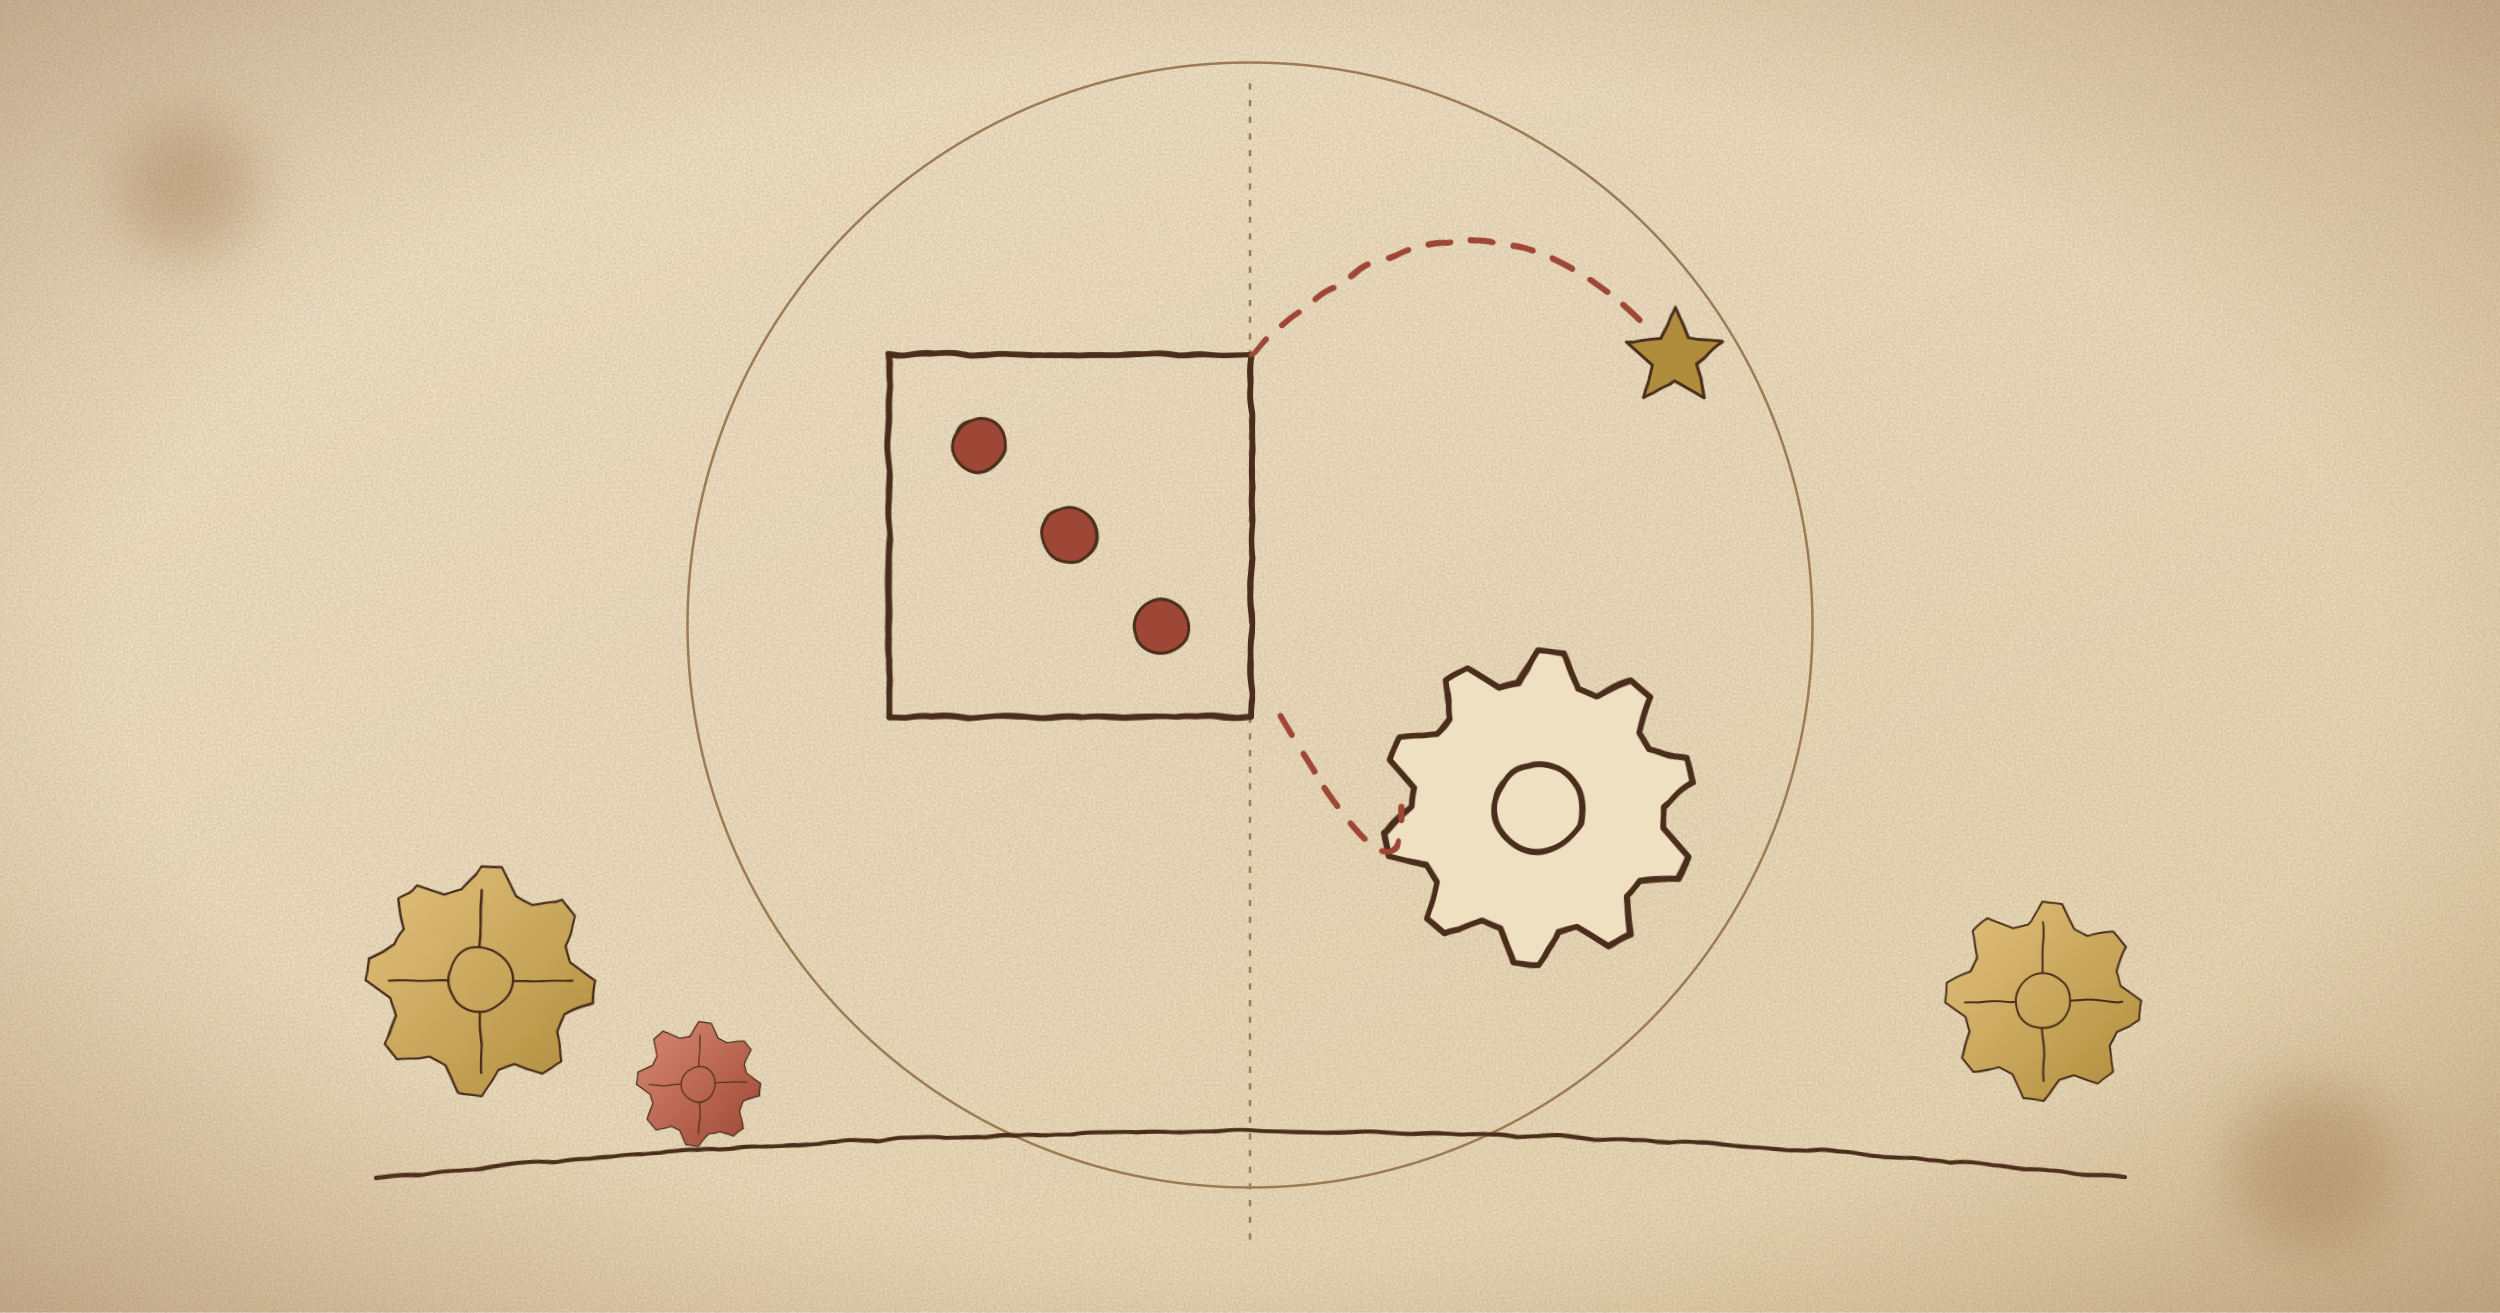
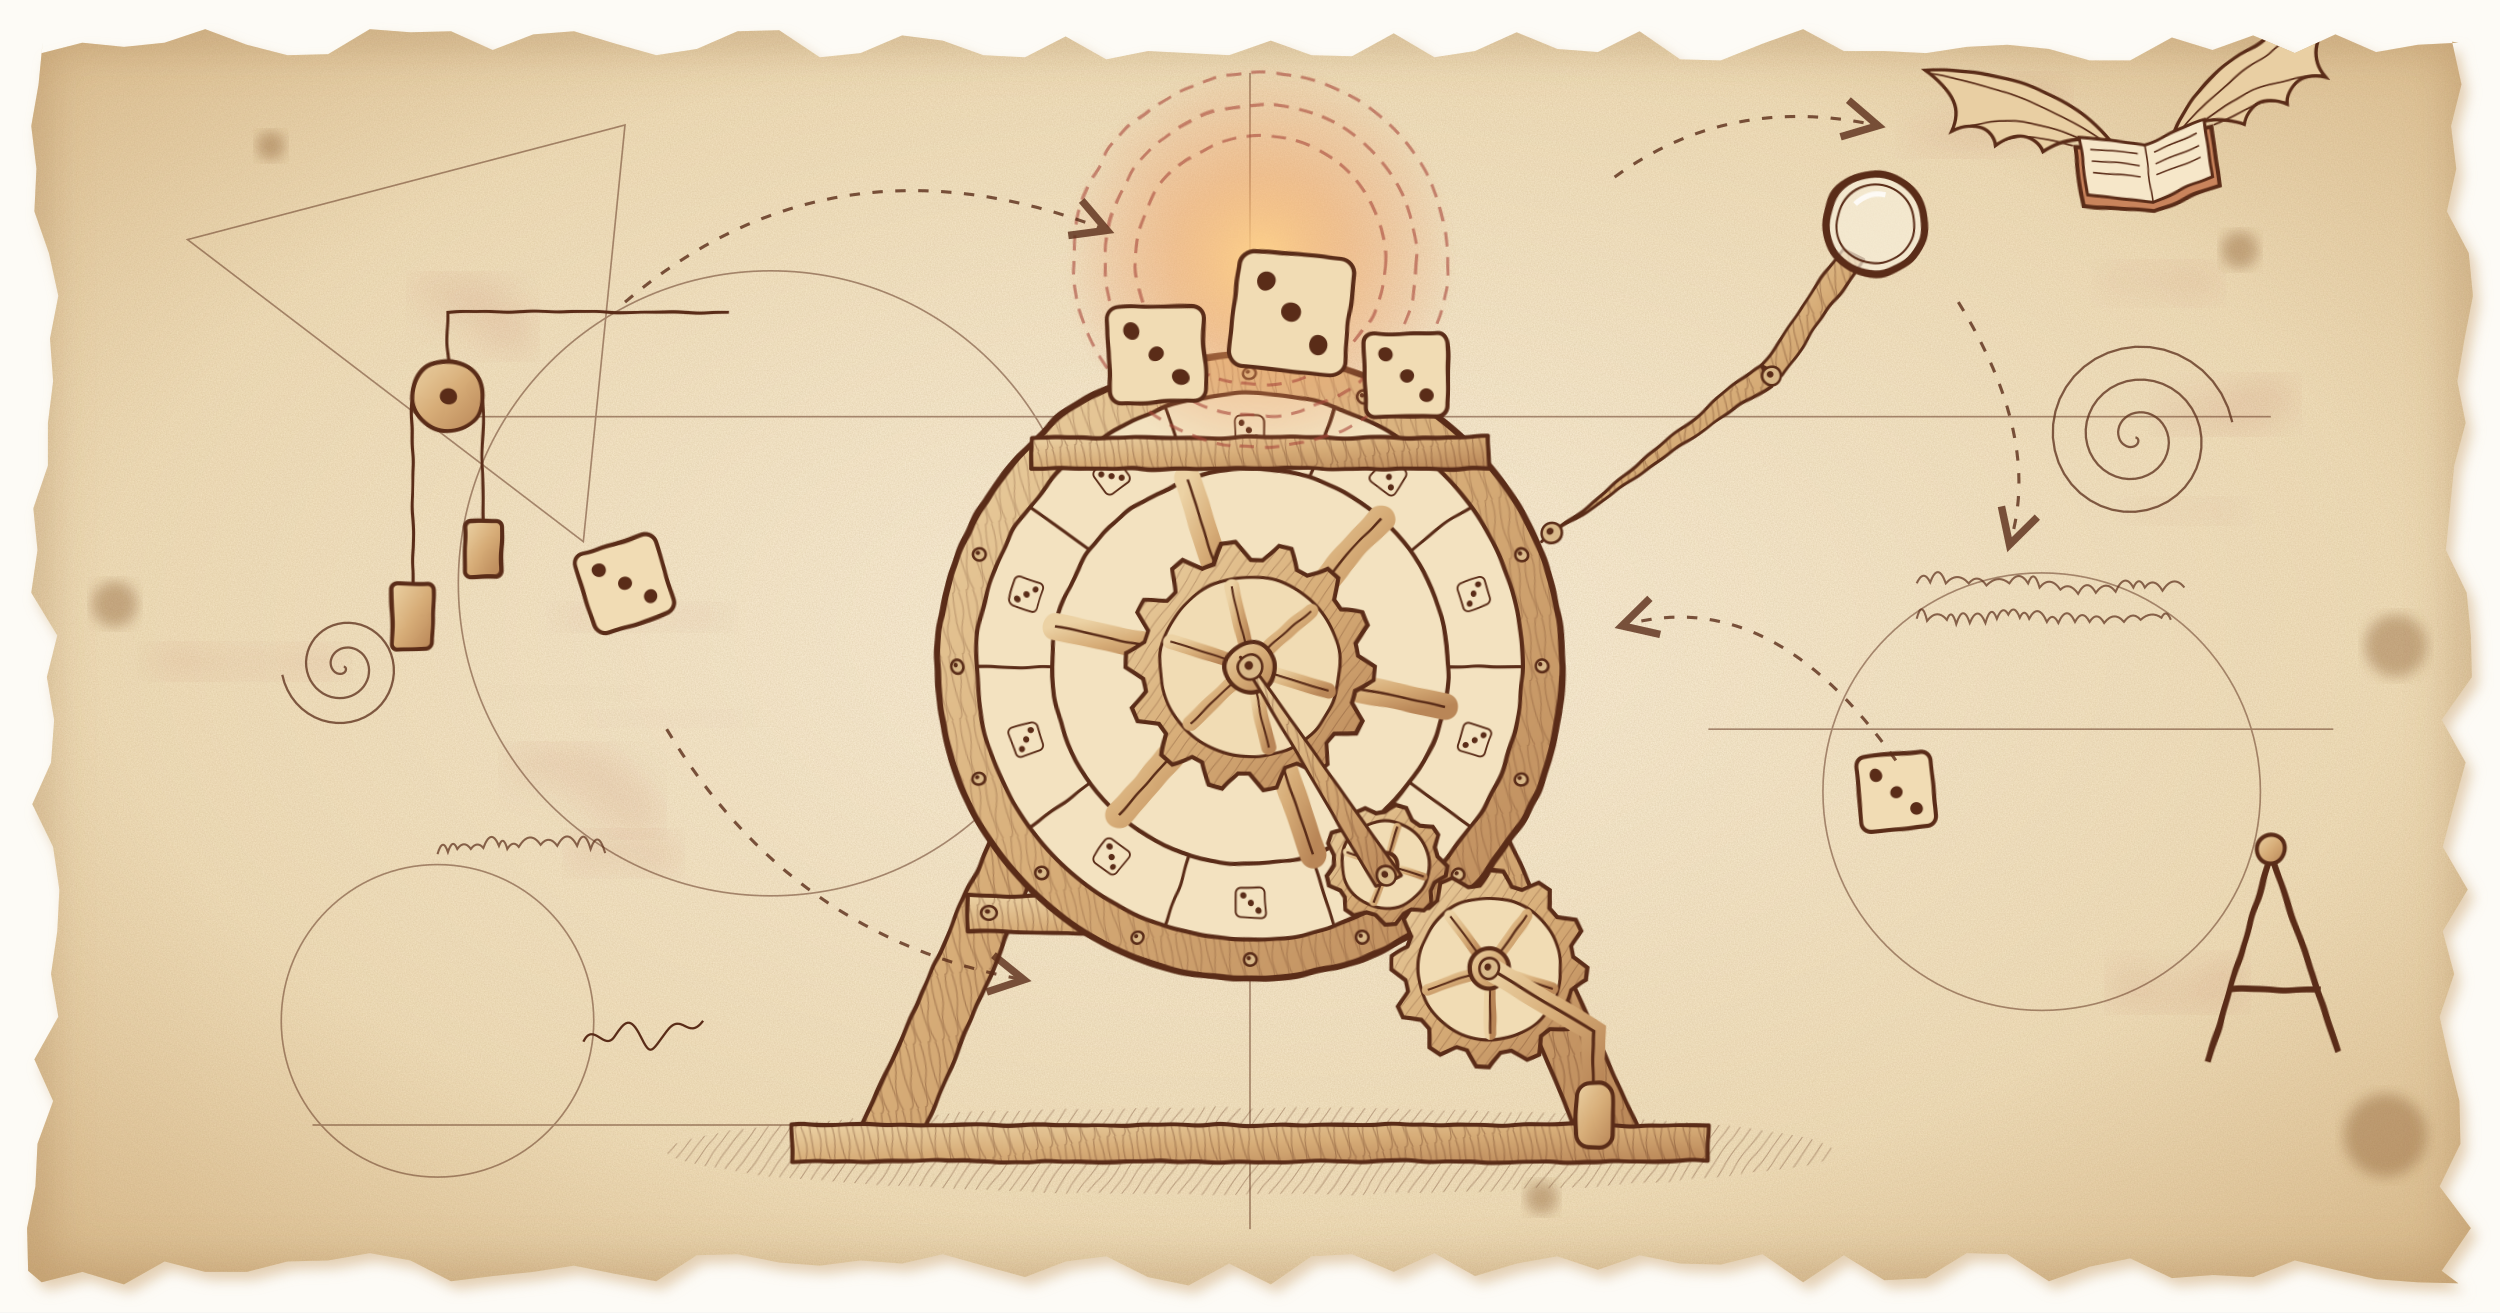
- <svg xmlns="http://www.w3.org/2000/svg" viewBox="0 0 1200 630" width="1200" height="630" role="img" aria-label="Illustration de l'application Devine : machine de Léonard de Vinci dessinée à l'encre sur parchemin">
+ <svg xmlns="http://www.w3.org/2000/svg" viewBox="0 0 2400 1260" width="1200" height="630" role="img" aria-label="Illustration de l'application Devine : machine de Léonard de Vinci dessinée à l'encre sur parchemin">
  <defs>
-     <linearGradient id="p" x1="0" y1="0" x2="1" y2="1">
-       <stop offset="0" stop-color="#f6ebd3" />
-       <stop offset="1" stop-color="#ecdcba" />
+     <radialGradient id="pp" cx=".5" cy=".48" r=".7">
+       <stop offset="0" stop-color="#fbf1dc" />
+       <stop offset=".65" stop-color="#f1dfbb" />
+       <stop offset="1" stop-color="#d9b98a" />
+     </radialGradient>
+     <linearGradient id="wd" x1="0" y1="0" x2="1" y2="1">
+       <stop offset="0" stop-color="#ecd2a4" />
+       <stop offset=".5" stop-color="#d7ad78" />
+       <stop offset="1" stop-color="#b98657" />
    </linearGradient>
-     <radialGradient id="v" cx=".5" cy=".5" r=".75">
-       <stop offset=".6" stop-color="#8a5a2b" stop-opacity="0" />
-       <stop offset="1" stop-color="#6b4220" stop-opacity=".38" />
+     <pattern id="ht" width="9" height="9" patternUnits="userSpaceOnUse" patternTransform="rotate(35)">
+       <path d="M0 0V9" stroke="#5a2c18" stroke-width="1.4" />
+     </pattern>
+     <pattern id="gr" width="60" height="14" patternUnits="userSpaceOnUse" patternTransform="rotate(80)">
+       <path d="M0 4Q15 1 30 5T60 3M0 10Q20 13 40 9T60 11" fill="none" stroke="#5a2c18" stroke-width="1.2" opacity=".6" />
+     </pattern>
+     <marker id="ar" markerWidth="16" markerHeight="16" refX="12" refY="8" orient="auto">
+       <path d="M2 2L13 8L2 14" fill="none" stroke="#5a2c18" stroke-width="2.4" />
+     </marker>
+     <filter id="rf" x="-5%" y="-5%" width="110%" height="110%">
+       <feTurbulence type="fractalNoise" baseFrequency=".022" numOctaves="2" seed="3" />
+       <feDisplacementMap in="SourceGraphic" scale="5" />
+     </filter>
+     <filter id="gn">
+       <feTurbulence type="fractalNoise" baseFrequency=".75" numOctaves="3" seed="9" />
+       <feColorMatrix values="0 0 0 0 .42 0 0 0 0 .27 0 0 0 0 .12 0 0 0 .22 0" />
+     </filter>
+     <filter id="b20">
+       <feGaussianBlur stdDeviation="22" />
+     </filter>
+     <filter id="b6">
+       <feGaussianBlur stdDeviation="6" />
+     </filter>
+     <radialGradient id="gl" cx=".5" cy=".5" r=".5">
+       <stop offset="0" stop-color="#ffd38a" stop-opacity=".95" />
+       <stop offset=".45" stop-color="#f0a466" stop-opacity=".5" />
+       <stop offset="1" stop-color="#e88b5a" stop-opacity="0" />
    </radialGradient>
-     <radialGradient id="l" cx=".5" cy=".5" r=".5">
-       <stop offset="0" stop-color="#f2a35c" stop-opacity=".85" />
-       <stop offset="1" stop-color="#f2a35c" stop-opacity="0" />
-     </radialGradient>
-     <linearGradient id="w" x1="0" y1="0" x2="1" y2="1">
-       <stop offset="0" stop-color="#e3c27e" />
-       <stop offset="1" stop-color="#b08d3c" />
-     </linearGradient>
-     <linearGradient id="s" x1="0" y1="0" x2="1" y2="1">
-       <stop offset="0" stop-color="#d98a72" />
-       <stop offset="1" stop-color="#9e4736" />
-     </linearGradient>
-     <pattern id="h" width="7" height="7" patternUnits="userSpaceOnUse" patternTransform="rotate(40)">
-       <path d="M0 0v7" stroke="#4a2e1b" stroke-width="1.1" opacity=".55" />
-     </pattern>
-     <marker id="a" markerWidth="10" markerHeight="10" refX="8" refY="5" orient="auto">
-       <path d="M1 1 8 5 1 9" fill="none" stroke="#9e4736" stroke-width="1.6" />
-     </marker>
-     <filter id="r" x="-2%" y="-2%" width="104%" height="104%">
-       <feTurbulence baseFrequency=".03" numOctaves="2" seed="4" />
-       <feDisplacementMap in="SourceGraphic" scale="2.6" />
-     </filter>
-     <filter id="n">
-       <feTurbulence type="fractalNoise" baseFrequency=".9" numOctaves="2" seed="7" />
-       <feColorMatrix values="0 0 0 0 .35 0 0 0 0 .22 0 0 0 0 .1 0 0 0 .35 0" />
-     </filter>
-     <filter id="b">
-       <feGaussianBlur stdDeviation="14" />
-     </filter>
-     <g id="g">
-       <path d="M50 0L49 9.8L37 15.3L33.3 22.2L35.4 35.4L27.8 41.6L15.3 37L7.8 39.2L0 50L-9.8 49L-15.3 37L-22.2 33.3L-35.4 35.4L-41.6 27.8L-37 15.3L-39.2 7.8L-50 0L-49 -9.8L-37 -15.3L-33.3 -22.2L-35.4 -35.4L-27.8 -41.6L-15.3 -37L-7.8 -39.2L0 -50L9.8 -49L15.3 -37L22.2 -33.3L35.4 -35.4L41.6 -27.8L37 -15.3L39.2 -7.8z" />
-       <circle r="14" fill="none" />
-       <path d="M0-40V-14M0 40V14M-40 0H-14M40 0H14" fill="none" />
+     <clipPath id="pg">
+       <polygon points="40,51 79,41 119,45 158,41 197,28 237,43 276,53 315,52 355,28 394,31 433,30 473,48 512,33 551,30 591,42 630,53 669,47 708,30 748,29 787,55 826,51 866,34 905,39 944,53 984,55 1023,35 1062,57 1102,49 1141,51 1180,53 1220,39 1259,53 1298,54 1338,32 1377,55 1416,49 1456,31 1495,47 1534,50 1574,30 1613,57 1652,58 1692,42 1731,28 1770,49 1809,49 1849,51 1888,45 1927,43 1967,47 2006,58 2045,58 2085,36 2124,48 2163,34 2203,51 2242,33 2281,50 2321,43 2360,41 2354,40 2363,81 2353,121 2358,162 2349,203 2370,243 2374,284 2366,325 2359,366 2367,406 2356,447 2352,488 2348,528 2368,569 2372,610 2373,650 2344,691 2367,732 2356,772 2345,813 2369,854 2345,894 2356,935 2342,976 2351,1017 2361,1057 2362,1098 2342,1139 2372,1179 2344,1220 2360,1232 2321,1231 2281,1228 2242,1219 2203,1210 2163,1226 2124,1224 2085,1227 2045,1208 2006,1216 1967,1230 1927,1204 1888,1203 1849,1227 1809,1229 1770,1205 1731,1231 1692,1204 1652,1214 1613,1213 1574,1205 1534,1219 1495,1206 1456,1213 1416,1225 1377,1203 1338,1221 1298,1204 1259,1206 1220,1233 1180,1213 1141,1234 1102,1226 1062,1206 1023,1211 984,1226 944,1215 905,1204 866,1213 826,1210 787,1215 748,1212 708,1204 669,1205 630,1230 591,1223 551,1215 512,1221 473,1225 433,1230 394,1210 355,1203 315,1210 276,1211 237,1221 197,1221 158,1211 119,1233 79,1221 40,1231 27,1220 26,1179 34,1139 36,1098 51,1057 33,1017 56,976 49,935 55,894 57,854 51,813 31,772 49,732 52,691 45,650 55,610 30,569 36,528 32,488 46,447 46,406 51,366 48,325 56,284 47,243 33,203 35,162 30,121 37,81 41,40" />
+     </clipPath>
+   </defs>
+   <rect width="2400" height="1260" fill="#fdfbf6" />
+   <polygon points="40,51 79,41 119,45 158,41 197,28 237,43 276,53 315,52 355,28 394,31 433,30 473,48 512,33 551,30 591,42 630,53 669,47 708,30 748,29 787,55 826,51 866,34 905,39 944,53 984,55 1023,35 1062,57 1102,49 1141,51 1180,53 1220,39 1259,53 1298,54 1338,32 1377,55 1416,49 1456,31 1495,47 1534,50 1574,30 1613,57 1652,58 1692,42 1731,28 1770,49 1809,49 1849,51 1888,45 1927,43 1967,47 2006,58 2045,58 2085,36 2124,48 2163,34 2203,51 2242,33 2281,50 2321,43 2360,41 2354,40 2363,81 2353,121 2358,162 2349,203 2370,243 2374,284 2366,325 2359,366 2367,406 2356,447 2352,488 2348,528 2368,569 2372,610 2373,650 2344,691 2367,732 2356,772 2345,813 2369,854 2345,894 2356,935 2342,976 2351,1017 2361,1057 2362,1098 2342,1139 2372,1179 2344,1220 2360,1232 2321,1231 2281,1228 2242,1219 2203,1210 2163,1226 2124,1224 2085,1227 2045,1208 2006,1216 1967,1230 1927,1204 1888,1203 1849,1227 1809,1229 1770,1205 1731,1231 1692,1204 1652,1214 1613,1213 1574,1205 1534,1219 1495,1206 1456,1213 1416,1225 1377,1203 1338,1221 1298,1204 1259,1206 1220,1233 1180,1213 1141,1234 1102,1226 1062,1206 1023,1211 984,1226 944,1215 905,1204 866,1213 826,1210 787,1215 748,1212 708,1204 669,1205 630,1230 591,1223 551,1215 512,1221 473,1225 433,1230 394,1210 355,1203 315,1210 276,1211 237,1221 197,1221 158,1211 119,1233 79,1221 40,1231 27,1220 26,1179 34,1139 36,1098 51,1057 33,1017 56,976 49,935 55,894 57,854 51,813 31,772 49,732 52,691 45,650 55,610 30,569 36,528 32,488 46,447 46,406 51,366 48,325 56,284 47,243 33,203 35,162 30,121 37,81 41,40" fill="#c9a36f" transform="translate(6 8)" opacity=".5" filter="url(#b6)" />
+   <g clip-path="url(#pg)">
+     <rect width="2400" height="1260" fill="url(#pp)" />
+     <rect width="2400" height="1260" filter="url(#gn)" />
+     <path d="M149 619q54 52 172 20" fill="none" stroke="#a8473a" stroke-width="29" stroke-linecap="round" opacity=".16" filter="url(#b20)" />
+     <path d="M492 727q46 -31 134 71" fill="none" stroke="#a8473a" stroke-width="32" stroke-linecap="round" opacity=".16" filter="url(#b20)" />
+     <path d="M470 659q70 4 134 12" fill="none" stroke="#a8473a" stroke-width="23" stroke-linecap="round" opacity=".16" filter="url(#b20)" />
+     <path d="M2019 258q73 -18 107 33" fill="none" stroke="#a8473a" stroke-width="26" stroke-linecap="round" opacity=".16" filter="url(#b20)" />
+     <path d="M550 822q52 -52 97 17" fill="none" stroke="#a8473a" stroke-width="31" stroke-linecap="round" opacity=".16" filter="url(#b20)" />
+     <path d="M571 683q43 24 144 7" fill="none" stroke="#a8473a" stroke-width="39" stroke-linecap="round" opacity=".16" filter="url(#b20)" />
+     <path d="M2032 945q86 58 117 -27" fill="none" stroke="#a8473a" stroke-width="35" stroke-linecap="round" opacity=".16" filter="url(#b20)" />
+     <path d="M1834 145q68 -1 142 -69" fill="none" stroke="#a8473a" stroke-width="25" stroke-linecap="round" opacity=".16" filter="url(#b20)" />
+     <path d="M2043 493q42 24 108 -14" fill="none" stroke="#a8473a" stroke-width="19" stroke-linecap="round" opacity=".16" filter="url(#b20)" />
+     <path d="M401 271q42 -17 106 69" fill="none" stroke="#a8473a" stroke-width="34" stroke-linecap="round" opacity=".16" filter="url(#b20)" />
+     <path d="M540 605q85 -42 153 -13" fill="none" stroke="#a8473a" stroke-width="24" stroke-linecap="round" opacity=".16" filter="url(#b20)" />
+     <path d="M2076 412q51 11 121 -49" fill="none" stroke="#a8473a" stroke-width="39" stroke-linecap="round" opacity=".16" filter="url(#b20)" />
+     <circle cx="110" cy="580" r="22" fill="#7a4a1d" opacity=".35" filter="url(#b6)" />
+     <circle cx="2300" cy="620" r="30" fill="#7a4a1d" opacity=".35" filter="url(#b6)" />
+     <circle cx="2150" cy="240" r="18" fill="#7a4a1d" opacity=".35" filter="url(#b6)" />
+     <circle cx="260" cy="140" r="14" fill="#7a4a1d" opacity=".35" filter="url(#b6)" />
+     <circle cx="1480" cy="1150" r="16" fill="#7a4a1d" opacity=".35" filter="url(#b6)" />
+     <circle cx="2290" cy="1090" r="40" fill="#7a4a1d" opacity=".35" filter="url(#b6)" />
+     <rect width="2400" height="1260" fill="none" stroke="#8a5a2b" stroke-width="90" opacity=".25" filter="url(#b20)" />
+     <g fill="none" stroke="#5a2c18" stroke-width="1.6" opacity=".5">
+       <circle cx="740" cy="560" r="300" />
+       <circle cx="1960" cy="760" r="210" />
+       <circle cx="420" cy="980" r="150" />
+       <path d="M420 400H2180M1200 70V1180M1640 700H2240M300 1080H900" />
+       <path d="M180 230L600 120L560 520Z" />
    </g>
-   </defs>
-   <rect width="1200" height="630" fill="url(#p)" />
-   <rect width="1200" height="630" filter="url(#n)" />
-   <g fill="none" stroke="#9c7b55" stroke-width="1.2">
-     <circle cx="600" cy="300" r="270" />
-     <path d="M600 40v560" stroke-dasharray="3 5" />
+     <path d="M2050 420L2050.8 420.1L2051.5 420.5L2052.1 421.1L2052.6 421.9L2052.8 422.8L2052.8 423.8L2052.5 424.9L2052 426L2051.1 427L2050 427.9L2048.6 428.6L2047.1 429L2045.3 429.2L2043.5 429L2041.6 428.4L2039.8 427.4L2038 426.1L2036.4 424.4L2035.1 422.4L2034.2 420L2033.6 417.4L2033.4 414.6L2033.8 411.7L2034.6 408.8L2036 406L2037.9 403.3L2040.3 401L2043.2 398.9L2046.4 397.3L2050 396.3L2053.8 395.8L2057.8 395.9L2061.9 396.7L2065.8 398.2L2069.6 400.4L2073.1 403.2L2076.1 406.7L2078.6 410.7L2080.5 415.2L2081.7 420L2082.1 425.1L2081.6 430.3L2080.3 435.5L2078.2 440.5L2075.2 445.2L2071.4 449.5L2066.9 453.2L2061.7 456.1L2056.1 458.3L2050 459.6L2043.7 459.9L2037.3 459.2L2031 457.4L2024.9 454.6L2019.2 450.8L2014.1 446.1L2009.8 440.5L2006.3 434.2L2003.9 427.3L2002.5 420L2002.3 412.4L2003.3 404.8L2005.6 397.4L2009 390.2L2013.6 383.6L2019.3 377.7L2025.9 372.7L2033.4 368.8L2041.5 366L2050 364.6L2058.8 364.5L2067.6 365.8L2076.2 368.5L2084.4 372.6L2092 378L2098.7 384.6L2104.3 392.3L2108.7 400.9L2111.8 410.2L2113.3 420L2113.3 430L2111.7 440.1L2108.5 449.8L2103.8 459.1L2097.6 467.6L2090 475.1L2081.3 481.4L2071.5 486.3L2061 489.6L2050 491.3L2038.7 491.2L2027.5 489.3L2016.6 485.6L2006.3 480.2L1996.8 473.2L1988.5 464.7L1981.6 454.9L1976.2 444L1972.6 432.3L1970.8 420L1971 407.5L1973.2 395L1977.3 383L1983.4 371.6L1991.2 361.2L2000.7 352.1L2011.5 344.5L2023.6 338.7L2036.5 334.8L2050 332.9L2063.7 333.2L2077.4 335.7L2090.6 340.3L2103 347L2114.4 355.6L2124.3 366L2132.5 377.9L2138.8 391.1L2143 405.3" fill="none" stroke="#5a2c18" stroke-width="2.2" opacity=".75" />
+     <path d="M330 640L330.5 640.1L331 640.3L331.4 640.6L331.7 641L332 641.5L332.1 642.1L332.1 642.8L332 643.5L331.7 644.2L331.3 644.8L330.7 645.5L330 646L329.2 646.4L328.2 646.8L327.1 646.9L326 646.9L324.8 646.7L323.6 646.4L322.5 645.8L321.3 645L320.3 644L319.4 642.8L318.6 641.5L318 640L317.6 638.4L317.4 636.6L317.5 634.8L317.9 633L318.5 631.2L319.4 629.4L320.6 627.7L322 626.1L323.7 624.8L325.6 623.6L327.7 622.6L330 622L332.4 621.7L334.9 621.6L337.5 622L340 622.7L342.5 623.7L344.8 625.2L347.1 626.9L349.1 629L350.8 631.4L352.2 634L353.3 636.9L354 640L354.3 643.2L354.1 646.5L353.6 649.8L352.5 653L351 656.1L349.1 659.1L346.7 661.8L344 664.2L340.9 666.3L337.5 668L333.9 669.2L330 670L326 670.2L322 669.9L317.9 669.1L314 667.7L310.2 665.8L306.7 663.3L303.4 660.4L300.6 657L298.1 653.2L296.2 649.1L294.8 644.6L294 640L293.8 635.2L294.3 630.4L295.4 625.6L297.1 621L299.5 616.6L302.4 612.4L306 608.7L310 605.4L314.5 602.6L319.4 600.4L324.6 598.9L330 598L335.5 597.9L341.1 598.5L346.6 599.8L352 601.9L357.1 604.7L361.8 608.2L366.1 612.3L369.8 617L373 622.2L375.4 627.8L377.1 633.8L378 640L378.1 646.3L377.3 652.7L375.7 658.9L373.3 665L370.1 670.7L366.1 676.1L361.4 680.9L356 685L350.1 688.5L343.7 691.2L337 693L330 694L322.9 694L315.8 693.1L308.8 691.3L302 688.5L295.6 684.8L289.7 680.3L284.4 675L279.8 669L276 662.4L273 655.3L271 647.8" fill="none" stroke="#5a2c18" stroke-width="2.2" opacity=".75" />
+     <path d="M1840 560 q6.5 -14 13 -1 q7.5 -20 15 1 q11 -12 22 0 q8.5 -10 17 2 q11 -11 22 -2 q9 -14 18 0 q5.5 -15 11 4 q10 -12 20 2 q8.5 -8 17 4 q8.5 -16 17 -1 q9.5 -13 19 -1 q8.5 -19 17 -4 q5.5 -12 11 0 q8.5 -11 17 3 q10.5 -16 21 -3" fill="none" stroke="#5a2c18" stroke-width="2" opacity=".7" />
+     <path d="M1840 594 q5 -19 10 2 q9.5 -12 19 -1 q4.5 -12 9 4 q6.5 -20 13 -1 q7.5 -18 15 0 q5.5 -19 11 -4 q5.5 -14 11 -4 q5.5 -11 11 3 q4.5 -10 9 1 q8.5 -16 17 3 q5.5 -10 11 1 q8 -18 16 -1 q7 -13 14 0 q7 -11 14 1 q9.5 -12 19 -1 q8 -11 16 -2 q10 -9 20 -2 q4.5 -9 9 2" fill="none" stroke="#5a2c18" stroke-width="2" opacity=".7" />
+     <path d="M420 820 q5 -17 10 -2 q4.5 -14 9 -3 q6.5 -9 13 0 q6 -8 12 -1 q7.5 -20 15 -2 q4 -11 8 3 q5.5 -9 11 -2 q10.5 -17 21 -2 q8 -10 16 1 q9.5 -18 19 0 q6.5 -19 13 3 q7 -20 14 4" fill="none" stroke="#5a2c18" stroke-width="2" opacity=".7" />
+     <g filter="url(#rf)">
+       <ellipse cx="1200" cy="1105" rx="560" ry="42" fill="url(#ht)" opacity=".45" />
+       <polygon points="820,1100 880,1100 1150,470 1110,450" fill="url(#wd)" stroke="#5a2c18" stroke-width="4" stroke-linejoin="round" />
+       <polygon points="820,1100 880,1100 1150,470 1110,450" fill="url(#gr)" opacity=".55" />
+       <polygon points="1580,1100 1520,1100 1250,470 1290,450" fill="url(#wd)" stroke="#5a2c18" stroke-width="4" stroke-linejoin="round" />
+       <polygon points="1580,1100 1520,1100 1250,470 1290,450" fill="url(#gr)" opacity=".55" />
+       <polygon points="760,1080 1640,1080 1640,1115 760,1115" fill="url(#wd)" stroke="#5a2c18" stroke-width="4" stroke-linejoin="round" />
+       <polygon points="760,1080 1640,1080 1640,1115 760,1115" fill="url(#gr)" opacity=".55" />
+       <polygon points="930,860 1470,860 1470,895 930,895" fill="url(#wd)" stroke="#5a2c18" stroke-width="4" stroke-linejoin="round" />
+       <polygon points="930,860 1470,860 1470,895 930,895" fill="url(#gr)" opacity=".55" />
+       <circle cx="950" cy="877" r="7" fill="#d9b98a" stroke="#5a2c18" stroke-width="2.5" />
+       <circle cx="948.5" cy="875.5" r="2.4" fill="#5a2c18" />
+       <circle cx="1450" cy="877" r="7" fill="#d9b98a" stroke="#5a2c18" stroke-width="2.5" />
+       <circle cx="1448.5" cy="875.5" r="2.4" fill="#5a2c18" />
+       <circle cx="1200" cy="640" r="300" fill="url(#wd)" stroke="#5a2c18" stroke-width="6" />
+       <circle cx="1200" cy="640" r="300" fill="url(#gr)" opacity=".4" />
+       <circle cx="1200" cy="640" r="262" fill="#f3e2c0" stroke="#5a2c18" stroke-width="4" />
+       <path d="M1462 640L1390 640" stroke="#5a2c18" stroke-width="3" />
+       <g transform="translate(1414.9 709.8) rotate(108)">
+         <rect x="-14" y="-14" width="28" height="28" rx="5" fill="none" stroke="#5a2c18" stroke-width="1.8" />
+         <circle r="3" fill="#5a2c18" />
+         <circle cx="-7" cy="-7" r="3" fill="#5a2c18" />
+         <circle cx="7" cy="7" r="3" fill="#5a2c18" />
+       </g>
+       <path d="M1412 794L1353.7 751.7" stroke="#5a2c18" stroke-width="3" />
+       <g transform="translate(1332.8 822.8) rotate(144)">
+         <rect x="-14" y="-14" width="28" height="28" rx="5" fill="none" stroke="#5a2c18" stroke-width="1.8" />
+         <circle r="3" fill="#5a2c18" />
+         <circle cx="-7" cy="-7" r="3" fill="#5a2c18" />
+         <circle cx="7" cy="7" r="3" fill="#5a2c18" />
+       </g>
+       <path d="M1281 889.2L1258.7 820.7" stroke="#5a2c18" stroke-width="3" />
+       <g transform="translate(1200 866) rotate(180)">
+         <rect x="-14" y="-14" width="28" height="28" rx="5" fill="none" stroke="#5a2c18" stroke-width="1.8" />
+         <circle r="3" fill="#5a2c18" />
+         <circle cx="-7" cy="-7" r="3" fill="#5a2c18" />
+         <circle cx="7" cy="7" r="3" fill="#5a2c18" />
+       </g>
+       <path d="M1119 889.2L1141.3 820.7" stroke="#5a2c18" stroke-width="3" />
+       <g transform="translate(1067.2 822.8) rotate(216)">
+         <rect x="-14" y="-14" width="28" height="28" rx="5" fill="none" stroke="#5a2c18" stroke-width="1.8" />
+         <circle r="3" fill="#5a2c18" />
+         <circle cx="-7" cy="-7" r="3" fill="#5a2c18" />
+         <circle cx="7" cy="7" r="3" fill="#5a2c18" />
+       </g>
+       <path d="M988 794L1046.3 751.7" stroke="#5a2c18" stroke-width="3" />
+       <g transform="translate(985.1 709.8) rotate(252)">
+         <rect x="-14" y="-14" width="28" height="28" rx="5" fill="none" stroke="#5a2c18" stroke-width="1.8" />
+         <circle r="3" fill="#5a2c18" />
+         <circle cx="-7" cy="-7" r="3" fill="#5a2c18" />
+         <circle cx="7" cy="7" r="3" fill="#5a2c18" />
+       </g>
+       <path d="M938 640L1010 640" stroke="#5a2c18" stroke-width="3" />
+       <g transform="translate(985.1 570.2) rotate(288)">
+         <rect x="-14" y="-14" width="28" height="28" rx="5" fill="none" stroke="#5a2c18" stroke-width="1.8" />
+         <circle r="3" fill="#5a2c18" />
+         <circle cx="-7" cy="-7" r="3" fill="#5a2c18" />
+         <circle cx="7" cy="7" r="3" fill="#5a2c18" />
+       </g>
+       <path d="M988 486L1046.3 528.3" stroke="#5a2c18" stroke-width="3" />
+       <g transform="translate(1067.2 457.2) rotate(324)">
+         <rect x="-14" y="-14" width="28" height="28" rx="5" fill="none" stroke="#5a2c18" stroke-width="1.8" />
+         <circle r="3" fill="#5a2c18" />
+         <circle cx="-7" cy="-7" r="3" fill="#5a2c18" />
+         <circle cx="7" cy="7" r="3" fill="#5a2c18" />
+       </g>
+       <path d="M1119 390.8L1141.3 459.3" stroke="#5a2c18" stroke-width="3" />
+       <g transform="translate(1200 414) rotate(360)">
+         <rect x="-14" y="-14" width="28" height="28" rx="5" fill="none" stroke="#5a2c18" stroke-width="1.8" />
+         <circle r="3" fill="#5a2c18" />
+         <circle cx="-7" cy="-7" r="3" fill="#5a2c18" />
+         <circle cx="7" cy="7" r="3" fill="#5a2c18" />
+       </g>
+       <path d="M1281 390.8L1258.7 459.3" stroke="#5a2c18" stroke-width="3" />
+       <g transform="translate(1332.8 457.2) rotate(396)">
+         <rect x="-14" y="-14" width="28" height="28" rx="5" fill="none" stroke="#5a2c18" stroke-width="1.8" />
+         <circle r="3" fill="#5a2c18" />
+         <circle cx="-7" cy="-7" r="3" fill="#5a2c18" />
+         <circle cx="7" cy="7" r="3" fill="#5a2c18" />
+       </g>
+       <path d="M1412 486L1353.7 528.3" stroke="#5a2c18" stroke-width="3" />
+       <g transform="translate(1414.9 570.2) rotate(432)">
+         <rect x="-14" y="-14" width="28" height="28" rx="5" fill="none" stroke="#5a2c18" stroke-width="1.8" />
+         <circle r="3" fill="#5a2c18" />
+         <circle cx="-7" cy="-7" r="3" fill="#5a2c18" />
+         <circle cx="7" cy="7" r="3" fill="#5a2c18" />
+       </g>
+       <circle cx="1200" cy="640" r="190" fill="none" stroke="#5a2c18" stroke-width="4" />
+       <path d="M1258.8 651.9L1386.2 677.7" stroke="url(#wd)" stroke-width="26" stroke-linecap="round" />
+       <path d="M1258.8 651.9L1386.2 677.7" stroke="#5a2c18" stroke-width="2.4" />
+       <path d="M1219.1 696.9L1260.4 820.1" stroke="url(#wd)" stroke-width="26" stroke-linecap="round" />
+       <path d="M1219.1 696.9L1260.4 820.1" stroke="#5a2c18" stroke-width="2.4" />
+       <path d="M1160.3 685L1074.2 782.4" stroke="url(#wd)" stroke-width="26" stroke-linecap="round" />
+       <path d="M1160.3 685L1074.2 782.4" stroke="#5a2c18" stroke-width="2.4" />
+       <path d="M1141.2 628.1L1013.8 602.3" stroke="url(#wd)" stroke-width="26" stroke-linecap="round" />
+       <path d="M1141.2 628.1L1013.8 602.3" stroke="#5a2c18" stroke-width="2.4" />
+       <path d="M1180.9 583.1L1139.6 459.9" stroke="url(#wd)" stroke-width="26" stroke-linecap="round" />
+       <path d="M1180.9 583.1L1139.6 459.9" stroke="#5a2c18" stroke-width="2.4" />
+       <path d="M1239.7 595L1325.8 497.6" stroke="url(#wd)" stroke-width="26" stroke-linecap="round" />
+       <path d="M1239.7 595L1325.8 497.6" stroke="#5a2c18" stroke-width="2.4" />
+       <circle cx="1481" cy="640" r="6" fill="#d9b98a" stroke="#5a2c18" stroke-width="2.5" />
+       <circle cx="1479.5" cy="638.5" r="2.1" fill="#5a2c18" />
+       <circle cx="1460" cy="748" r="6" fill="#d9b98a" stroke="#5a2c18" stroke-width="2.5" />
+       <circle cx="1458.5" cy="746.5" r="2.1" fill="#5a2c18" />
+       <circle cx="1399" cy="839" r="6" fill="#d9b98a" stroke="#5a2c18" stroke-width="2.5" />
+       <circle cx="1397.5" cy="837.5" r="2.1" fill="#5a2c18" />
+       <circle cx="1308" cy="900" r="6" fill="#d9b98a" stroke="#5a2c18" stroke-width="2.5" />
+       <circle cx="1306.5" cy="898.5" r="2.1" fill="#5a2c18" />
+       <circle cx="1200" cy="921" r="6" fill="#d9b98a" stroke="#5a2c18" stroke-width="2.5" />
+       <circle cx="1198.5" cy="919.5" r="2.1" fill="#5a2c18" />
+       <circle cx="1092" cy="900" r="6" fill="#d9b98a" stroke="#5a2c18" stroke-width="2.5" />
+       <circle cx="1090.5" cy="898.5" r="2.1" fill="#5a2c18" />
+       <circle cx="1001" cy="839" r="6" fill="#d9b98a" stroke="#5a2c18" stroke-width="2.5" />
+       <circle cx="999.5" cy="837.5" r="2.1" fill="#5a2c18" />
+       <circle cx="940" cy="748" r="6" fill="#d9b98a" stroke="#5a2c18" stroke-width="2.5" />
+       <circle cx="938.5" cy="746.5" r="2.1" fill="#5a2c18" />
+       <circle cx="919" cy="640" r="6" fill="#d9b98a" stroke="#5a2c18" stroke-width="2.5" />
+       <circle cx="917.5" cy="638.5" r="2.1" fill="#5a2c18" />
+       <circle cx="940" cy="532" r="6" fill="#d9b98a" stroke="#5a2c18" stroke-width="2.5" />
+       <circle cx="938.5" cy="530.5" r="2.1" fill="#5a2c18" />
+       <circle cx="1001" cy="441" r="6" fill="#d9b98a" stroke="#5a2c18" stroke-width="2.5" />
+       <circle cx="999.5" cy="439.5" r="2.1" fill="#5a2c18" />
+       <circle cx="1092" cy="380" r="6" fill="#d9b98a" stroke="#5a2c18" stroke-width="2.5" />
+       <circle cx="1090.5" cy="378.5" r="2.1" fill="#5a2c18" />
+       <circle cx="1200" cy="359" r="6" fill="#d9b98a" stroke="#5a2c18" stroke-width="2.5" />
+       <circle cx="1198.5" cy="357.5" r="2.1" fill="#5a2c18" />
+       <circle cx="1308" cy="380" r="6" fill="#d9b98a" stroke="#5a2c18" stroke-width="2.5" />
+       <circle cx="1306.5" cy="378.5" r="2.1" fill="#5a2c18" />
+       <circle cx="1399" cy="441" r="6" fill="#d9b98a" stroke="#5a2c18" stroke-width="2.5" />
+       <circle cx="1397.5" cy="439.5" r="2.1" fill="#5a2c18" />
+       <circle cx="1460" cy="532" r="6" fill="#d9b98a" stroke="#5a2c18" stroke-width="2.5" />
+       <circle cx="1458.5" cy="530.5" r="2.1" fill="#5a2c18" />
+       <polygon points="1320,640 1319.2,653.4 1300.6,663 1297.4,674.1 1308.1,692.1 1301.6,703.8 1280.7,704.3 1273,713 1274.8,733.8 1263.8,741.6 1244.8,733 1234.1,737.4 1226.7,757 1213.4,759.2 1200,743.2 1188.4,742.6 1173.3,757 1160.4,753.3 1155.2,733 1145.1,727.4 1125.2,733.8 1115.1,724.9 1119.3,704.3 1112.6,694.9 1091.9,692.1 1086.7,679.6 1099.4,663 1097.4,651.6 1080,640 1080.8,626.6 1099.4,617 1102.6,605.9 1091.9,587.9 1098.4,576.2 1119.3,575.7 1127,567 1125.2,546.2 1136.2,538.4 1155.2,547 1165.9,542.6 1173.3,523 1186.6,520.8 1200,536.8 1211.6,537.4 1226.7,523 1239.6,526.7 1244.8,547 1254.9,552.6 1274.8,546.2 1284.9,555.1 1280.7,575.7 1287.4,585.1 1308.1,587.9 1313.3,600.4 1300.6,617 1302.6,628.4" fill="url(#wd)" stroke="#5a2c18" stroke-width="4" />
+       <polygon points="1320,640 1319.2,653.4 1300.6,663 1297.4,674.1 1308.1,692.1 1301.6,703.8 1280.7,704.3 1273,713 1274.8,733.8 1263.8,741.6 1244.8,733 1234.1,737.4 1226.7,757 1213.4,759.2 1200,743.2 1188.4,742.6 1173.3,757 1160.4,753.3 1155.2,733 1145.1,727.4 1125.2,733.8 1115.1,724.9 1119.3,704.3 1112.6,694.9 1091.9,692.1 1086.7,679.6 1099.4,663 1097.4,651.6 1080,640 1080.8,626.6 1099.4,617 1102.6,605.9 1091.9,587.9 1098.4,576.2 1119.3,575.7 1127,567 1125.2,546.2 1136.2,538.4 1155.2,547 1165.9,542.6 1173.3,523 1186.6,520.8 1200,536.8 1211.6,537.4 1226.7,523 1239.6,526.7 1244.8,547 1254.9,552.6 1274.8,546.2 1284.9,555.1 1280.7,575.7 1287.4,585.1 1308.1,587.9 1313.3,600.4 1300.6,617 1302.6,628.4" fill="url(#ht)" opacity=".35" />
+       <circle cx="1200" cy="640" r="86.4" fill="#f1dcb4" stroke="#5a2c18" stroke-width="3" />
+       <path d="M1218.3 645.7L1275.7 663.4" stroke="url(#wd)" stroke-width="14.4" stroke-linecap="round" />
+       <path d="M1218.3 645.7L1275.7 663.4" stroke="#5a2c18" stroke-width="2" />
+       <path d="M1204.3 658.7L1217.6 717.2" stroke="url(#wd)" stroke-width="14.4" stroke-linecap="round" />
+       <path d="M1204.3 658.7L1217.6 717.2" stroke="#5a2c18" stroke-width="2" />
+       <path d="M1185.9 653L1141.9 693.8" stroke="url(#wd)" stroke-width="14.4" stroke-linecap="round" />
+       <path d="M1185.9 653L1141.9 693.8" stroke="#5a2c18" stroke-width="2" />
+       <path d="M1181.7 634.3L1124.3 616.6" stroke="url(#wd)" stroke-width="14.4" stroke-linecap="round" />
+       <path d="M1181.7 634.3L1124.3 616.6" stroke="#5a2c18" stroke-width="2" />
+       <path d="M1195.7 621.3L1182.4 562.8" stroke="url(#wd)" stroke-width="14.4" stroke-linecap="round" />
+       <path d="M1195.7 621.3L1182.4 562.8" stroke="#5a2c18" stroke-width="2" />
+       <path d="M1214.1 627L1258.1 586.2" stroke="url(#wd)" stroke-width="14.4" stroke-linecap="round" />
+       <path d="M1214.1 627L1258.1 586.2" stroke="#5a2c18" stroke-width="2" />
+       <circle cx="1200" cy="640" r="24" fill="url(#wd)" stroke="#5a2c18" stroke-width="4" />
+       <circle cx="1200" cy="640" r="8.4" fill="#5a2c18" />
+       <polygon points="1525,930 1524.2,942.4 1508.9,951.1 1505.5,961.3 1512.3,977.5 1505.4,987.8 1487.8,987.8 1479.7,994.8 1477.5,1012.3 1466.4,1017.8 1451.1,1008.9 1440.7,1011 1430,1025 1417.6,1024.2 1408.9,1008.9 1398.7,1005.5 1382.5,1012.3 1372.2,1005.4 1372.2,987.8 1365.2,979.7 1347.7,977.5 1342.2,966.4 1351.1,951.1 1349,940.7 1335,930 1335.8,917.6 1351.1,908.9 1354.5,898.7 1347.7,882.5 1354.6,872.2 1372.2,872.2 1380.3,865.2 1382.5,847.7 1393.6,842.2 1408.9,851.1 1419.3,849 1430,835 1442.4,835.8 1451.1,851.1 1461.3,854.5 1477.5,847.7 1487.8,854.6 1487.8,872.2 1494.8,880.3 1512.3,882.5 1517.8,893.6 1508.9,908.9 1511,919.3" fill="url(#wd)" stroke="#5a2c18" stroke-width="4" />
+       <polygon points="1525,930 1524.2,942.4 1508.9,951.1 1505.5,961.3 1512.3,977.5 1505.4,987.8 1487.8,987.8 1479.7,994.8 1477.5,1012.3 1466.4,1017.8 1451.1,1008.9 1440.7,1011 1430,1025 1417.6,1024.2 1408.9,1008.9 1398.7,1005.5 1382.5,1012.3 1372.2,1005.4 1372.2,987.8 1365.2,979.7 1347.7,977.5 1342.2,966.4 1351.1,951.1 1349,940.7 1335,930 1335.8,917.6 1351.1,908.9 1354.5,898.7 1347.7,882.5 1354.6,872.2 1372.2,872.2 1380.3,865.2 1382.5,847.7 1393.6,842.2 1408.9,851.1 1419.3,849 1430,835 1442.4,835.8 1451.1,851.1 1461.3,854.5 1477.5,847.7 1487.8,854.6 1487.8,872.2 1494.8,880.3 1512.3,882.5 1517.8,893.6 1508.9,908.9 1511,919.3" fill="url(#ht)" opacity=".35" />
+       <circle cx="1430" cy="930" r="68.4" fill="#f1dcb4" stroke="#5a2c18" stroke-width="3" />
+       <path d="M1444.5 934.5L1489.9 948.5" stroke="url(#wd)" stroke-width="11.4" stroke-linecap="round" />
+       <path d="M1444.5 934.5L1489.9 948.5" stroke="#5a2c18" stroke-width="2" />
+       <path d="M1430.2 945.2L1430.9 992.7" stroke="url(#wd)" stroke-width="11.4" stroke-linecap="round" />
+       <path d="M1430.2 945.2L1430.9 992.7" stroke="#5a2c18" stroke-width="2" />
+       <path d="M1415.6 934.9L1370.6 950.2" stroke="url(#wd)" stroke-width="11.4" stroke-linecap="round" />
+       <path d="M1415.6 934.9L1370.6 950.2" stroke="#5a2c18" stroke-width="2" />
+       <path d="M1420.9 917.8L1392.4 879.8" stroke="url(#wd)" stroke-width="11.4" stroke-linecap="round" />
+       <path d="M1420.9 917.8L1392.4 879.8" stroke="#5a2c18" stroke-width="2" />
+       <path d="M1438.8 917.6L1466.1 878.8" stroke="url(#wd)" stroke-width="11.4" stroke-linecap="round" />
+       <path d="M1438.8 917.6L1466.1 878.8" stroke="#5a2c18" stroke-width="2" />
+       <circle cx="1430" cy="930" r="19" fill="url(#wd)" stroke="#5a2c18" stroke-width="4" />
+       <circle cx="1430" cy="930" r="6.7" fill="#5a2c18" />
+       <polygon points="1388,830 1387.1,840.1 1376.9,847.1 1373.2,854.9 1374.4,867.3 1367.3,874.4 1354.9,873.2 1347.1,876.9 1340.1,887.1 1330,888 1321.3,879.1 1312.9,876.9 1301,880.2 1292.7,874.4 1291.8,862.1 1286.8,854.9 1275.5,849.8 1272.9,840.1 1280.1,830 1280.9,821.3 1275.5,810.2 1279.8,801 1291.8,797.9 1297.9,791.8 1301,779.8 1310.2,775.5 1321.3,780.9 1330,780.1 1340.1,772.9 1349.8,775.5 1354.9,786.8 1362.1,791.8 1374.4,792.7 1380.2,801 1376.9,812.9 1379.1,821.3" fill="url(#wd)" stroke="#5a2c18" stroke-width="4" />
+       <polygon points="1388,830 1387.1,840.1 1376.9,847.1 1373.2,854.9 1374.4,867.3 1367.3,874.4 1354.9,873.2 1347.1,876.9 1340.1,887.1 1330,888 1321.3,879.1 1312.9,876.9 1301,880.2 1292.7,874.4 1291.8,862.1 1286.8,854.9 1275.5,849.8 1272.9,840.1 1280.1,830 1280.9,821.3 1275.5,810.2 1279.8,801 1291.8,797.9 1297.9,791.8 1301,779.8 1310.2,775.5 1321.3,780.9 1330,780.1 1340.1,772.9 1349.8,775.5 1354.9,786.8 1362.1,791.8 1374.4,792.7 1380.2,801 1376.9,812.9 1379.1,821.3" fill="url(#ht)" opacity=".35" />
+       <circle cx="1330" cy="830" r="41.8" fill="#f1dcb4" stroke="#5a2c18" stroke-width="3" />
+       <path d="M1338.9 832.7L1366.6 841.3" stroke="url(#wd)" stroke-width="7" stroke-linecap="round" />
+       <path d="M1338.9 832.7L1366.6 841.3" stroke="#5a2c18" stroke-width="2" />
+       <path d="M1327.3 838.9L1318.7 866.6" stroke="url(#wd)" stroke-width="7" stroke-linecap="round" />
+       <path d="M1327.3 838.9L1318.7 866.6" stroke="#5a2c18" stroke-width="2" />
+       <path d="M1321.1 827.3L1293.4 818.7" stroke="url(#wd)" stroke-width="7" stroke-linecap="round" />
+       <path d="M1321.1 827.3L1293.4 818.7" stroke="#5a2c18" stroke-width="2" />
+       <path d="M1332.7 821.1L1341.3 793.4" stroke="url(#wd)" stroke-width="7" stroke-linecap="round" />
+       <path d="M1332.7 821.1L1341.3 793.4" stroke="#5a2c18" stroke-width="2" />
+       <circle cx="1330" cy="830" r="11.6" fill="url(#wd)" stroke="#5a2c18" stroke-width="4" />
+       <circle cx="1330" cy="830" r="4.1" fill="#5a2c18" />
+       <path d="M1430 930L1530 990L1530 1050" fill="none" stroke="url(#wd)" stroke-width="22" stroke-linecap="round" />
+       <path d="M1430 930L1530 990L1530 1050" fill="none" stroke="#5a2c18" stroke-width="3" />
+       <rect x="1514" y="1040" width="34" height="62" rx="12" fill="url(#wd)" stroke="#5a2c18" stroke-width="4" />
+       <circle cx="1430" cy="930" r="10" fill="#d9b98a" stroke="#5a2c18" stroke-width="2.5" />
+       <circle cx="1428.5" cy="928.5" r="3.5" fill="#5a2c18" />
+       <polygon points="1190,630 1210,650 1345,840 1320,850" fill="url(#wd)" stroke="#5a2c18" stroke-width="3" stroke-linejoin="round" />
+       <polygon points="1190,630 1210,650 1345,840 1320,850" fill="url(#gr)" opacity=".55" />
+       <circle cx="1200" cy="640" r="12" fill="#d9b98a" stroke="#5a2c18" stroke-width="2.5" />
+       <circle cx="1198.5" cy="638.5" r="4.2" fill="#5a2c18" />
+       <circle cx="1330" cy="840" r="9" fill="#d9b98a" stroke="#5a2c18" stroke-width="2.5" />
+       <circle cx="1328.5" cy="838.5" r="3.2" fill="#5a2c18" />
+       <polygon points="990,420 1430,420 1430,450 990,450" fill="url(#wd)" stroke="#5a2c18" stroke-width="4" stroke-linejoin="round" />
+       <polygon points="990,420 1430,420 1430,450 990,450" fill="url(#gr)" opacity=".55" />
+       <polygon points="1480,520 1500,505 1700,370 1690,350" fill="url(#wd)" stroke="#5a2c18" stroke-width="3" stroke-linejoin="round" />
+       <polygon points="1480,520 1500,505 1700,370 1690,350" fill="url(#gr)" opacity=".55" />
+       <polygon points="1690,350 1710,360 1790,250 1770,240" fill="url(#wd)" stroke="#5a2c18" stroke-width="3" stroke-linejoin="round" />
+       <polygon points="1690,350 1710,360 1790,250 1770,240" fill="url(#gr)" opacity=".55" />
+       <circle cx="1490" cy="512" r="10" fill="#d9b98a" stroke="#5a2c18" stroke-width="2.5" />
+       <circle cx="1488.5" cy="510.5" r="3.5" fill="#5a2c18" />
+       <circle cx="1700" cy="360" r="9" fill="#d9b98a" stroke="#5a2c18" stroke-width="2.5" />
+       <circle cx="1698.5" cy="358.5" r="3.2" fill="#5a2c18" />
+       <circle cx="430" cy="380" r="34" fill="url(#wd)" stroke="#5a2c18" stroke-width="4" />
+       <circle cx="430" cy="380" r="8" fill="#5a2c18" />
+       <path d="M396 380V560M464 380V500" stroke="#5a2c18" stroke-width="3" />
+       <rect x="376" y="560" width="40" height="64" rx="6" fill="url(#wd)" stroke="#5a2c18" stroke-width="4" />
+       <rect x="446" y="500" width="36" height="54" rx="6" fill="url(#wd)" stroke="#5a2c18" stroke-width="4" />
+       <path d="M430 346V300H700" stroke="#5a2c18" stroke-width="3" fill="none" />
+       <path d="M2180 820L2120 1020M2180 820L2245 1010M2140 950H2228" stroke="#5a2c18" stroke-width="6" fill="none" />
+       <circle cx="2180" cy="815" r="14" fill="url(#wd)" stroke="#5a2c18" stroke-width="4" />
+       <circle cx="1210" cy="250" r="190" fill="url(#gl)" />
+       <circle cx="1210" cy="250" r="120" fill="none" stroke="#a8473a" stroke-width="3" stroke-dasharray="14 10" opacity=".6" />
+       <circle cx="1210" cy="250" r="150" fill="none" stroke="#a8473a" stroke-width="3" stroke-dasharray="14 10" opacity=".6" />
+       <circle cx="1210" cy="250" r="180" fill="none" stroke="#a8473a" stroke-width="3" stroke-dasharray="14 10" opacity=".6" />
+       <g transform="translate(1110 340) rotate(-2)">
+         <rect x="-46" y="-46" width="92" height="92" rx="11.5" fill="#f1dcb4" stroke="#5a2c18" stroke-width="4" />
+         <circle cx="-23" cy="-23" r="7.667" fill="#5a2c18" />
+         <circle r="7.667" fill="#5a2c18" />
+         <circle cx="23" cy="23" r="7.667" fill="#5a2c18" />
+       </g>
+       <g transform="translate(1240 300) rotate(6)">
+         <rect x="-56" y="-56" width="112" height="112" rx="14" fill="#f1dcb4" stroke="#5a2c18" stroke-width="4" />
+         <circle cx="-28" cy="-28" r="9.333" fill="#5a2c18" />
+         <circle r="9.333" fill="#5a2c18" />
+         <circle cx="28" cy="28" r="9.333" fill="#5a2c18" />
+       </g>
+       <g transform="translate(1350 360) rotate(0)">
+         <rect x="-40" y="-40" width="80" height="80" rx="10" fill="#f1dcb4" stroke="#5a2c18" stroke-width="4" />
+         <circle cx="-20" cy="-20" r="6.667" fill="#5a2c18" />
+         <circle r="6.667" fill="#5a2c18" />
+         <circle cx="20" cy="20" r="6.667" fill="#5a2c18" />
+       </g>
+       <g transform="translate(600 560) rotate(-18)">
+         <rect x="-40" y="-40" width="80" height="80" rx="10" fill="#f1dcb4" stroke="#5a2c18" stroke-width="4" />
+         <circle cx="-20" cy="-20" r="6.667" fill="#5a2c18" />
+         <circle r="6.667" fill="#5a2c18" />
+         <circle cx="20" cy="20" r="6.667" fill="#5a2c18" />
+       </g>
+       <g transform="translate(1820 760) rotate(-6)">
+         <rect x="-36" y="-36" width="72" height="72" rx="9" fill="#f1dcb4" stroke="#5a2c18" stroke-width="4" />
+         <circle cx="-18" cy="-18" r="6" fill="#5a2c18" />
+         <circle r="6" fill="#5a2c18" />
+         <circle cx="18" cy="18" r="6" fill="#5a2c18" />
+       </g>
+       <circle cx="1800" cy="215" r="48" fill="#f7eed9" fill-opacity=".7" stroke="#5a2c18" stroke-width="7" />
+       <circle cx="1800" cy="215" r="38" fill="none" stroke="#5a2c18" stroke-width="2" />
+       <path d="M1780 195q12-12 30-8" stroke="#fff" stroke-width="5" fill="none" opacity=".8" />
+     </g>
+     <path d="M600 290Q800 120 1060 220" fill="none" stroke="#5a2c18" stroke-width="3" stroke-dasharray="10 12" marker-end="url(#ar)" opacity=".8" />
+     <path d="M1820 730Q1700 560 1560 600" fill="none" stroke="#5a2c18" stroke-width="3" stroke-dasharray="10 12" marker-end="url(#ar)" opacity=".8" />
+     <path d="M640 700Q760 900 980 940" fill="none" stroke="#5a2c18" stroke-width="3" stroke-dasharray="10 12" marker-end="url(#ar)" opacity=".8" />
+     <path d="M1550 170Q1660 90 1800 120" fill="none" stroke="#5a2c18" stroke-width="3" stroke-dasharray="10 12" marker-end="url(#ar)" opacity=".8" />
+     <path d="M1880 290Q1960 420 1930 520" fill="none" stroke="#5a2c18" stroke-width="3" stroke-dasharray="10 12" marker-end="url(#ar)" opacity=".8" />
+     <g filter="url(#rf)">
+       <g transform="translate(2060 150) rotate(-8) scale(0.95)">
+         <g transform="translate(-30 -15) scale(-0.85 0.85)">
+           <path d="M0 0C40-70 120-110 210-120C180-90 175-70 190-45C160-55 140-40 140-20C115-35 90-25 85-5C60-20 30-15 0 0Z" fill="#e9cfa3" stroke="#5a2c18" stroke-width="4" />
+           <path d="M10-5C70-60 140-95 205-115M30-8C80-40 120-55 188-47M50-8C90-25 110-30 140-22" fill="none" stroke="#5a2c18" stroke-width="2" />
+         </g>
+         <g transform="translate(30 -15) scale(0.85 0.85)">
+           <path d="M0 0C40-70 120-110 210-120C180-90 175-70 190-45C160-55 140-40 140-20C115-35 90-25 85-5C60-20 30-15 0 0Z" fill="#e9cfa3" stroke="#5a2c18" stroke-width="4" />
+           <path d="M10-5C70-60 140-95 205-115M30-8C80-40 120-55 188-47M50-8C90-25 110-30 140-22" fill="none" stroke="#5a2c18" stroke-width="2" />
+         </g>
+         <path d="M-70-20L0-5L70-20L70 40L0 55L-70 40Z" fill="#c9845c" stroke="#5a2c18" stroke-width="4" />
+         <path d="M-64-28L0-12L64-28L64 30L0 46L-64 30Z" fill="#f6e7c9" stroke="#5a2c18" stroke-width="3" />
+         <path d="M0-12V46M-55-15L-8-4M-55-3L-8 8M-55 9L-8 20M8-4L55-15M8 8L55-3M8 20L55 9" stroke="#5a2c18" stroke-width="1.6" fill="none" />
+       </g>
+     </g>
+     <path d="M560 1000c10-20 20 10 30-5s15-20 25 0 10 15 25-5 20 10 35-10" fill="none" stroke="#5a2c18" stroke-width="2.2" />
  </g>
-   <g fill="#7a4a1d" opacity=".25" filter="url(#b)">
-     <circle cx="90" cy="90" r="34" />
-     <circle cx="1110" cy="560" r="40" />
-   </g>
-   <g filter="url(#r)" stroke-linejoin="round" stroke-linecap="round" stroke="#4a2e1b">
-     <g transform="translate(600 300) scale(1.45) translate(-890 -280)">
-       <rect x="770" y="190" width="120" height="120" fill="none" stroke="#4a2e1b" stroke-width="2" />
-       <circle cx="800" cy="220" r="9" fill="#9e4736" />
-       <circle cx="860" cy="280" r="9" fill="#9e4736" />
-       <circle cx="830" cy="250" r="9" fill="#9e4736" />
-       <path d="M985 288L993.1 288.6L997.9 300.4L1003.9 302.9L1015.6 297.9L1021.8 303.2L1018.7 315.5L1022.1 321.1L1034.5 323.9L1036.4 331.9L1026.6 340L1026.1 346.5L1034.5 356.1L1031.3 363.6L1018.7 364.5L1014.4 369.4L1015.6 382.1L1008.6 386.3L997.9 379.6L991.5 381.1L985 392L976.9 391.4L972.1 379.6L966.1 377.1L954.4 382.1L948.2 376.8L951.3 364.5L947.9 358.9L935.5 356.1L933.6 348.1L943.4 340L943.9 333.5L935.5 323.9L938.7 316.4L951.3 315.5L955.6 310.6L954.4 297.9L961.4 293.7L972.1 300.4L978.5 298.9z" fill="#efe0c2" stroke="#4a2e1b" stroke-width="2" />
-       <circle cx="985" cy="340" r="14.6" fill="none" stroke="#4a2e1b" stroke-width="2" />
-       <path d="M890 190Q960 120 1020 180M900 310Q940 380 940 340" fill="none" stroke="#9e4736" stroke-width="2" stroke-dasharray="7 7" />
-       <path d="M1030 174l4.7 10.5 11.3 1.2-8.5 7.6 2.5 11.2-10-5.8-10 5.8 2.5-11.2-8.5-7.6 11.3-1.2z" fill="#b08d3c" stroke="#4a2e1b" stroke-width="1" />
-     </g>
-     <use href="#g" transform="translate(230 470) scale(1.1)" fill="url(#w)" />
-     <use href="#g" transform="translate(335 520) scale(0.6)" fill="url(#s)" />
-     <use href="#g" transform="translate(980 480) scale(0.95)" fill="url(#w)" />
-     <path d="M180 565Q600 520 1020 565" fill="none" stroke="#4a2e1b" stroke-width="2" />
-   </g>
-   <rect width="1200" height="630" fill="url(#v)" />
</svg>
